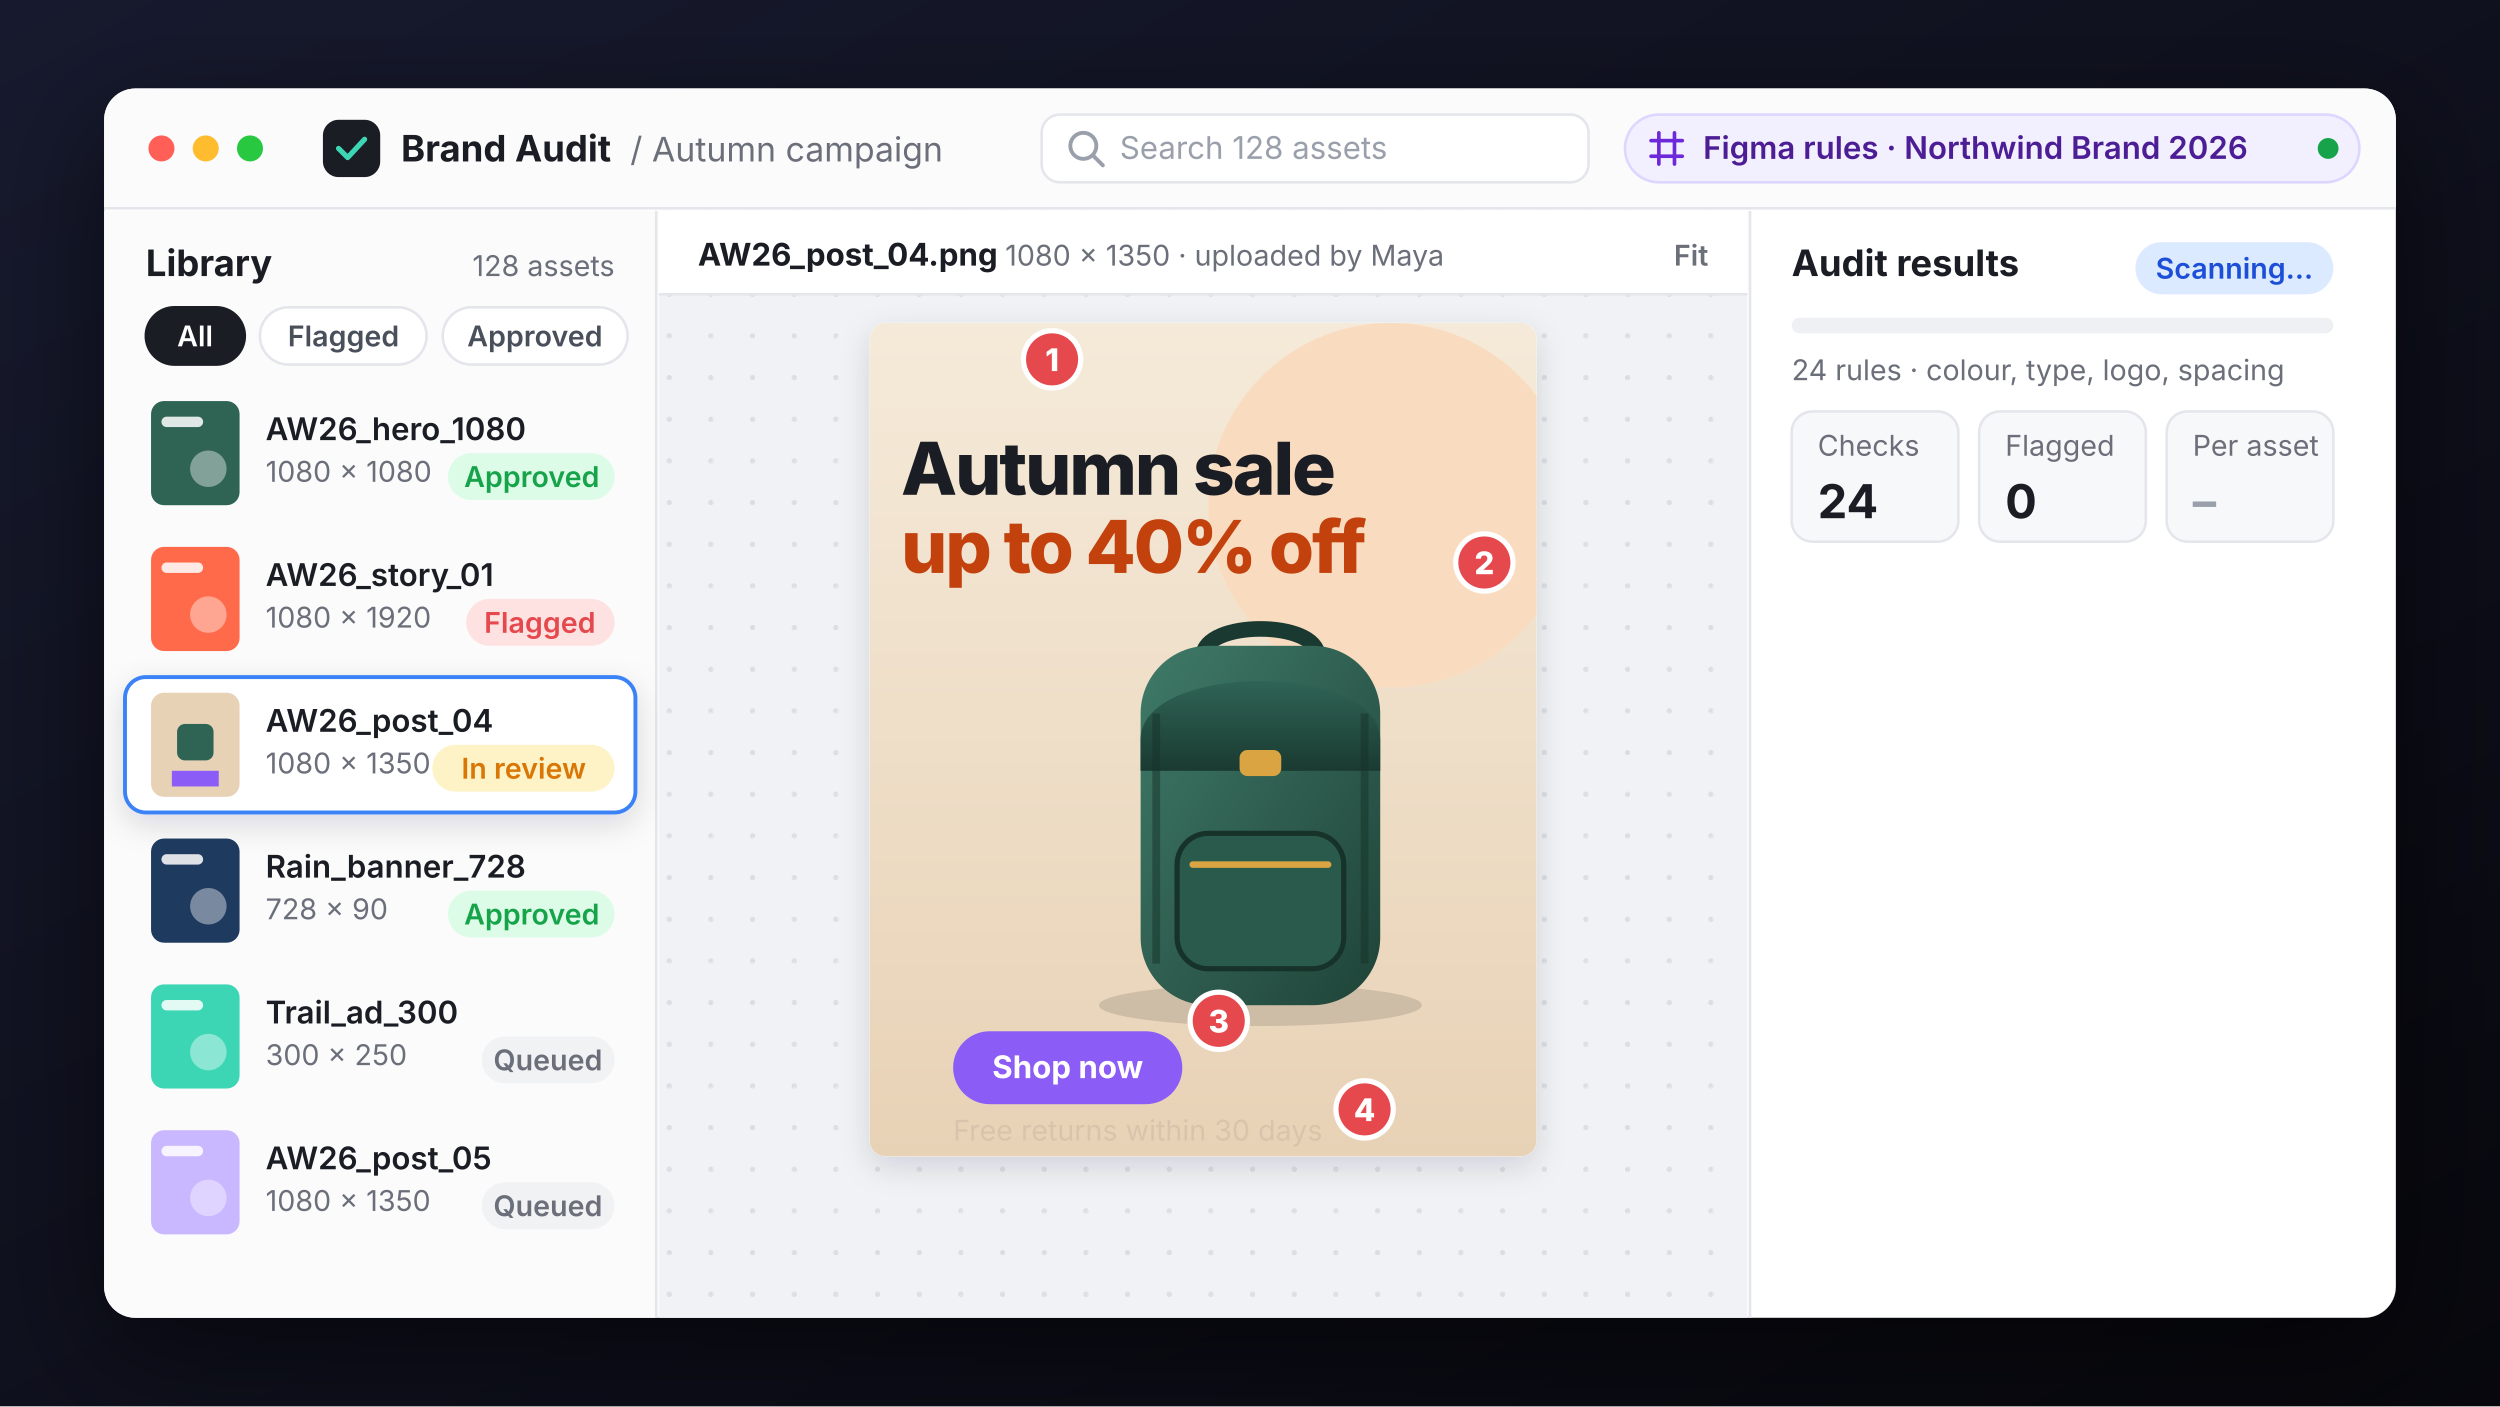
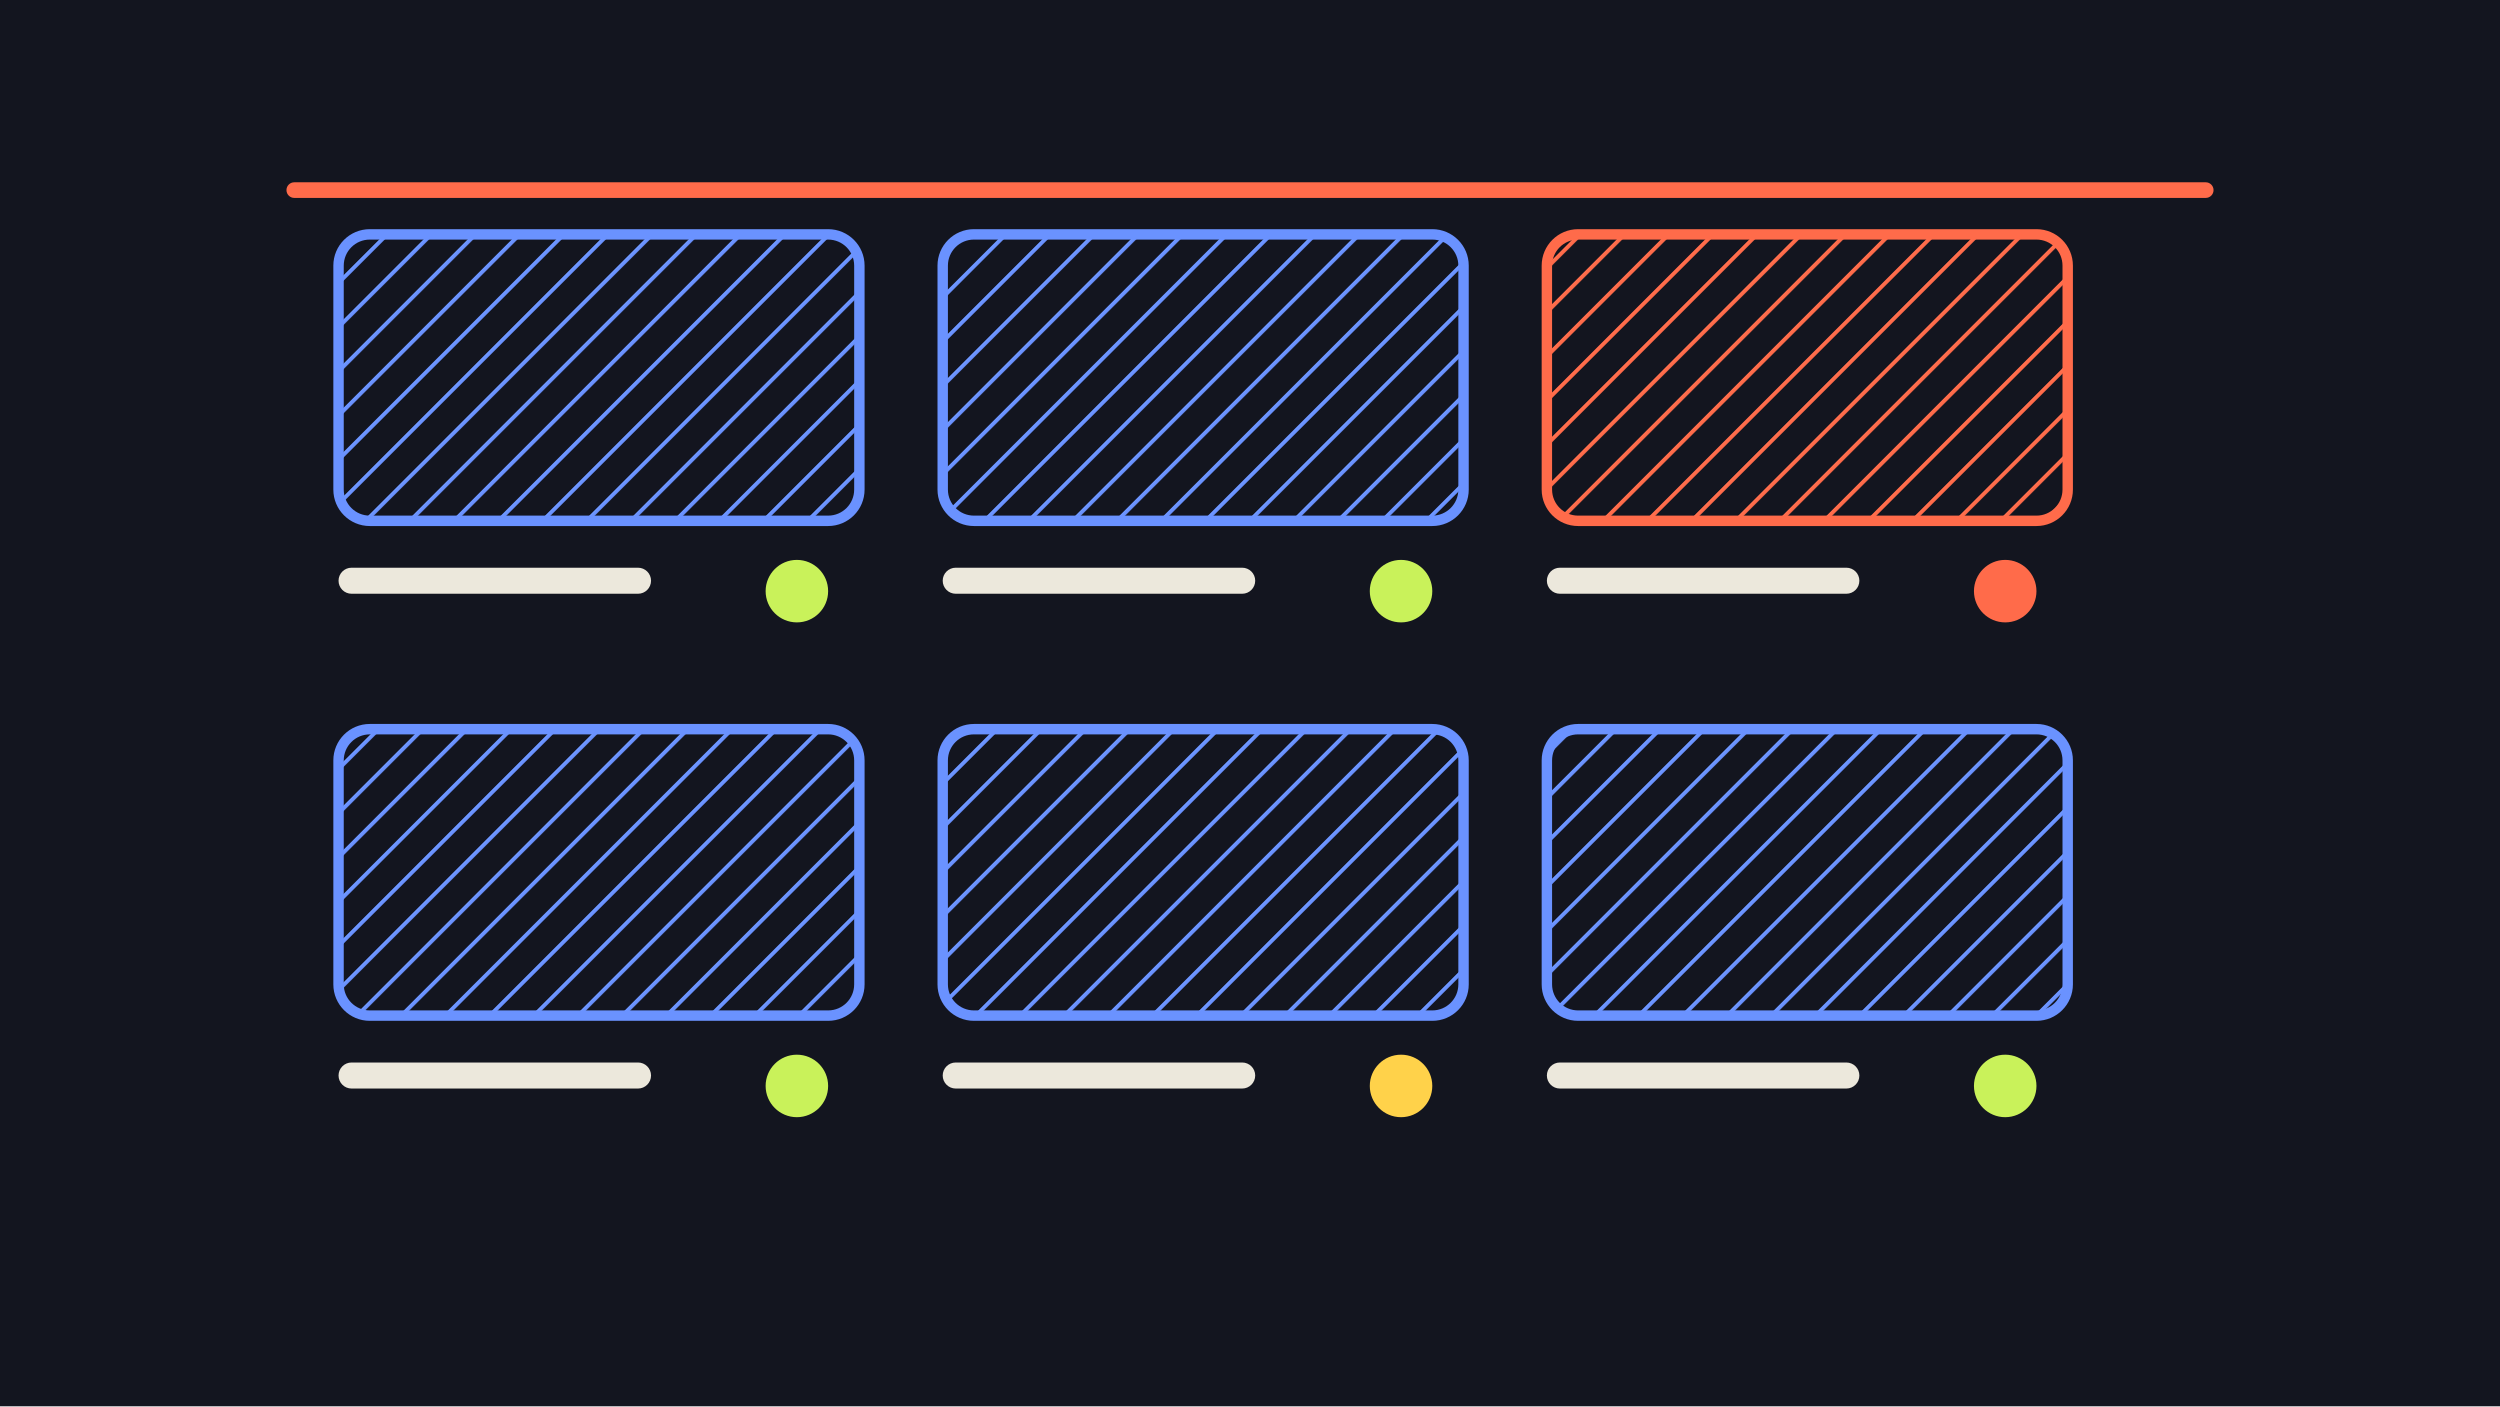
<svg xmlns="http://www.w3.org/2000/svg" viewBox="0 0 960 540" width="960" height="540">
  <defs>
-     <filter id="sh" x="-20%" y="-20%" width="140%" height="150%">
-       <feDropShadow dx="0" dy="14" stdDeviation="22" flood-color="#000" flood-opacity="0.55" />
-     </filter>
-     <filter id="ns" x="-20%" y="-20%" width="140%" height="150%">
-       <feDropShadow dx="0" dy="4" stdDeviation="6" flood-color="#1b1d24" flood-opacity=".14" />
-     </filter>
-     <pattern id="dots" width="16" height="16" patternUnits="userSpaceOnUse">
-       <circle cx="1" cy="1" r="1" fill="#d9dce2" />
+     <pattern id="hff6b4a" width="12" height="12" patternUnits="userSpaceOnUse" patternTransform="rotate(45)">
+       <line x1="0" y1="0" x2="0" y2="12" stroke="#ff6b4a" stroke-width="3" />
    </pattern>
-     <linearGradient id="pbg" x1="0" y1="0" x2="0" y2="1">
-       <stop offset="0" stop-color="#f5ead9" />
-       <stop offset="1" stop-color="#e8d2b6" />
-     </linearGradient>
-     <linearGradient id="bag" x1="0" y1="0" x2="1" y2="1">
-       <stop offset="0" stop-color="#3f7a68" />
-       <stop offset="1" stop-color="#1f4338" />
-     </linearGradient>
-     <linearGradient id="bag2" x1="0" y1="0" x2="0" y2="1">
-       <stop offset="0" stop-color="#2f6455" />
-       <stop offset="1" stop-color="#1a3a31" />
-     </linearGradient>
-     <linearGradient id="scan" x1="0" y1="0" x2="0" y2="1">
-       <stop offset="0" stop-color="#3b82f6" stop-opacity="0" />
-       <stop offset="1" stop-color="#3b82f6" stop-opacity=".35" />
-     </linearGradient>
-     <clipPath id="win">
-       <rect x="40" y="34" width="880" height="472" rx="12" />
-     </clipPath>
-     <clipPath id="post">
-       <rect x="334" y="124" width="256" height="320" rx="6" />
-     </clipPath>
+     <pattern id="hc9f25a" width="12" height="12" patternUnits="userSpaceOnUse" patternTransform="rotate(45)">
+       <line x1="0" y1="0" x2="0" y2="12" stroke="#c9f25a" stroke-width="3" />
+     </pattern>
+     <pattern id="h6a92ff" width="12" height="12" patternUnits="userSpaceOnUse" patternTransform="rotate(45)">
+       <line x1="0" y1="0" x2="0" y2="12" stroke="#6a92ff" stroke-width="3" />
+     </pattern>
+     <pattern id="hffd24a" width="12" height="12" patternUnits="userSpaceOnUse" patternTransform="rotate(45)">
+       <line x1="0" y1="0" x2="0" y2="12" stroke="#ffd24a" stroke-width="3" />
+     </pattern>
+     <pattern id="hff9ad0" width="12" height="12" patternUnits="userSpaceOnUse" patternTransform="rotate(45)">
+       <line x1="0" y1="0" x2="0" y2="12" stroke="#ff9ad0" stroke-width="3" />
+     </pattern>
+     <pattern id="hece8dc" width="12" height="12" patternUnits="userSpaceOnUse" patternTransform="rotate(45)">
+       <line x1="0" y1="0" x2="0" y2="12" stroke="#ece8dc" stroke-width="3" />
+     </pattern>
+     <pattern id="h4a4e63" width="12" height="12" patternUnits="userSpaceOnUse" patternTransform="rotate(45)">
+       <line x1="0" y1="0" x2="0" y2="12" stroke="#4a4e63" stroke-width="3" />
+     </pattern>
  </defs>
-   <defs>
-     <linearGradient id="bgg" x1="0" y1="0" x2="1" y2="1">
-       <stop offset="0" stop-color="#171a2e" />
-       <stop offset="1" stop-color="#07070d" />
-     </linearGradient>
-   </defs>
-   <rect width="960" height="540" fill="url(#bgg)" />
-   <g filter="url(#sh)">
-     <rect x="40" y="34" width="880" height="472" rx="12" fill="#fff" />
-   </g>
-   <g clip-path="url(#win)">
-     <rect x="40" y="34" width="880" height="46" fill="#fbfbfc" />
-     <line x1="40" y1="80" x2="920" y2="80" stroke="#e4e6eb" />
-     <circle cx="62" cy="57" r="5" fill="#ff5f57" />
-     <circle cx="79" cy="57" r="5" fill="#febc2e" />
-     <circle cx="96" cy="57" r="5" fill="#28c840" />
-     <rect x="124" y="46" width="22" height="22" rx="6" fill="#1b1d24" />
-     <path d="M130 57l3.5 3.5 6.5-7" fill="none" stroke="#3DD6B5" stroke-width="2" stroke-linecap="round" stroke-linejoin="round" />
-     <text x="154" y="62" font-family="Inter, Helvetica Neue, Helvetica, Arial, sans-serif" font-size="14" font-weight="700" fill="#1b1d24">Brand Audit</text>
-     <text x="242" y="62" font-family="Inter, Helvetica Neue, Helvetica, Arial, sans-serif" font-size="13" font-weight="400" fill="#6b6f7a">/  Autumn campaign</text>
-     <rect x="400" y="44" width="210" height="26" rx="7" fill="#fff" stroke="#e4e6eb" />
-     <circle cx="416" cy="56" r="5" fill="none" stroke="#9aa0ab" stroke-width="1.5" />
-     <path d="M420 60l3.5 3.5" stroke="#9aa0ab" stroke-width="1.5" stroke-linecap="round" />
-     <text x="430" y="61" font-family="Inter, Helvetica Neue, Helvetica, Arial, sans-serif" font-size="12" font-weight="400" fill="#9aa0ab">Search 128 assets</text>
-     <rect x="624" y="44" width="282" height="26" rx="13" fill="#f2f0ff" stroke="#ddd6fe" />
-     <g transform="translate(640,57)" fill="none" stroke="#6d28d9" stroke-width="1.4" stroke-linecap="round">
-       <path d="M-3-6v12M3-6v12M-6-3h12M-6 3h12" />
-     </g>
-     <text x="654" y="61" font-family="Inter, Helvetica Neue, Helvetica, Arial, sans-serif" font-size="12" font-weight="600" fill="#4c1d95">Figma rules · Northwind Brand 2026</text>
-     <circle cx="894" cy="57" r="4" fill="#16a34a" />
-     <rect x="40" y="81" width="212" height="425" fill="#fbfbfc" />
-     <line x1="252" y1="81" x2="252" y2="506" stroke="#e4e6eb" />
-     <text x="56" y="106" font-family="Inter, Helvetica Neue, Helvetica, Arial, sans-serif" font-size="14" font-weight="700" fill="#1b1d24">Library</text>
-     <text x="236" y="106" font-family="Inter, Helvetica Neue, Helvetica, Arial, sans-serif" font-size="11" font-weight="400" fill="#6b6f7a" text-anchor="end">128 assets</text>
-     <rect x="56" y="118" width="38" height="22" rx="11" fill="#1b1d24" stroke="#1b1d24" />
-     <text x="74.9" y="133" font-family="Inter, Helvetica Neue, Helvetica, Arial, sans-serif" font-size="11" font-weight="600" fill="#fff" text-anchor="middle">All</text>
-     <rect x="99.8" y="118" width="64" height="22" rx="11" fill="#fff" stroke="#e4e6eb" />
-     <text x="131.9" y="133" font-family="Inter, Helvetica Neue, Helvetica, Arial, sans-serif" font-size="11" font-weight="600" fill="#4a4f5c" text-anchor="middle">Flagged</text>
-     <rect x="170.0" y="118" width="71" height="22" rx="11" fill="#fff" stroke="#e4e6eb" />
-     <text x="205.4" y="133" font-family="Inter, Helvetica Neue, Helvetica, Arial, sans-serif" font-size="11" font-weight="600" fill="#4a4f5c" text-anchor="middle">Approved</text>
-     <rect x="58" y="154" width="34" height="40" rx="5" fill="#2f6455" />
-     <rect x="62" y="160" width="16" height="4" rx="2" fill="#fff" fill-opacity=".85" />
-     <circle cx="80" cy="180" r="7" fill="#fff" fill-opacity=".4" />
-     <text x="102" y="169" font-family="Inter, Helvetica Neue, Helvetica, Arial, sans-serif" font-size="12" font-weight="600" fill="#1b1d24">AW26_hero_1080</text>
-     <text x="102" y="185" font-family="Inter, Helvetica Neue, Helvetica, Arial, sans-serif" font-size="11" font-weight="400" fill="#6b6f7a">1080 × 1080</text>
-     <rect x="172" y="174" width="64" height="18" rx="9" fill="#dcfce7" />
-     <text x="204.2" y="187" font-family="Inter, Helvetica Neue, Helvetica, Arial, sans-serif" font-size="11" font-weight="600" fill="#16a34a" text-anchor="middle">Approved</text>
-     <rect x="58" y="210" width="34" height="40" rx="5" fill="#FF6B4A" />
-     <rect x="62" y="216" width="16" height="4" rx="2" fill="#fff" fill-opacity=".85" />
-     <circle cx="80" cy="236" r="7" fill="#fff" fill-opacity=".4" />
-     <text x="102" y="225" font-family="Inter, Helvetica Neue, Helvetica, Arial, sans-serif" font-size="12" font-weight="600" fill="#1b1d24">AW26_story_01</text>
-     <text x="102" y="241" font-family="Inter, Helvetica Neue, Helvetica, Arial, sans-serif" font-size="11" font-weight="400" fill="#6b6f7a">1080 × 1920</text>
-     <rect x="179" y="230" width="57" height="18" rx="9" fill="#fee2e2" />
-     <text x="207.3" y="243" font-family="Inter, Helvetica Neue, Helvetica, Arial, sans-serif" font-size="11" font-weight="600" fill="#e5484d" text-anchor="middle">Flagged</text>
-     <rect x="48" y="260" width="196" height="52" rx="8" fill="#fff" stroke="#3b82f6" stroke-width="1.5" filter="url(#ns)" />
-     <rect x="58" y="266" width="34" height="40" rx="5" fill="#e8d2b6" />
-     <path d="M66 296h18v6h-18z" fill="#8B5CF6" />
-     <rect x="68" y="278" width="14" height="14" rx="3" fill="#2f6455" />
-     <text x="102" y="281" font-family="Inter, Helvetica Neue, Helvetica, Arial, sans-serif" font-size="12" font-weight="600" fill="#1b1d24">AW26_post_04</text>
-     <text x="102" y="297" font-family="Inter, Helvetica Neue, Helvetica, Arial, sans-serif" font-size="11" font-weight="400" fill="#6b6f7a">1080 × 1350</text>
-     <g>
-       <animate attributeName="opacity" dur="10.0s" repeatCount="indefinite" keyTimes="0;0.7;0.72;0.96;0.98;1" values="1;1;0;0;1;1" calcMode="spline" keySplines=".45 0 .25 1;.45 0 .25 1;.45 0 .25 1;.45 0 .25 1;.45 0 .25 1" />
-       <rect x="166" y="286" width="70" height="18" rx="9" fill="#fef3c7" />
-       <text x="201.1" y="299" font-family="Inter, Helvetica Neue, Helvetica, Arial, sans-serif" font-size="11" font-weight="600" fill="#d97706" text-anchor="middle">In review</text>
-     </g>
-     <g opacity="0">
-       <animate attributeName="opacity" dur="10.0s" repeatCount="indefinite" keyTimes="0;0.705;0.73;0.95;0.975;1" values="0;0;1;1;0;0" calcMode="spline" keySplines=".45 0 .25 1;.45 0 .25 1;.45 0 .25 1;.45 0 .25 1;.45 0 .25 1" />
-       <rect x="179" y="286" width="57" height="18" rx="9" fill="#fee2e2" />
-       <text x="207.3" y="299" font-family="Inter, Helvetica Neue, Helvetica, Arial, sans-serif" font-size="11" font-weight="600" fill="#e5484d" text-anchor="middle">Changes</text>
-     </g>
-     <rect x="58" y="322" width="34" height="40" rx="5" fill="#1F3A5F" />
-     <rect x="62" y="328" width="16" height="4" rx="2" fill="#fff" fill-opacity=".85" />
-     <circle cx="80" cy="348" r="7" fill="#fff" fill-opacity=".4" />
-     <text x="102" y="337" font-family="Inter, Helvetica Neue, Helvetica, Arial, sans-serif" font-size="12" font-weight="600" fill="#1b1d24">Rain_banner_728</text>
-     <text x="102" y="353" font-family="Inter, Helvetica Neue, Helvetica, Arial, sans-serif" font-size="11" font-weight="400" fill="#6b6f7a">728 × 90</text>
-     <rect x="172" y="342" width="64" height="18" rx="9" fill="#dcfce7" />
-     <text x="204.2" y="355" font-family="Inter, Helvetica Neue, Helvetica, Arial, sans-serif" font-size="11" font-weight="600" fill="#16a34a" text-anchor="middle">Approved</text>
-     <rect x="58" y="378" width="34" height="40" rx="5" fill="#3DD6B5" />
-     <rect x="62" y="384" width="16" height="4" rx="2" fill="#fff" fill-opacity=".85" />
-     <circle cx="80" cy="404" r="7" fill="#fff" fill-opacity=".4" />
-     <text x="102" y="393" font-family="Inter, Helvetica Neue, Helvetica, Arial, sans-serif" font-size="12" font-weight="600" fill="#1b1d24">Trail_ad_300</text>
-     <text x="102" y="409" font-family="Inter, Helvetica Neue, Helvetica, Arial, sans-serif" font-size="11" font-weight="400" fill="#6b6f7a">300 × 250</text>
-     <rect x="185" y="398" width="51" height="18" rx="9" fill="#f1f2f4" />
-     <text x="210.4" y="411" font-family="Inter, Helvetica Neue, Helvetica, Arial, sans-serif" font-size="11" font-weight="600" fill="#6b6f7a" text-anchor="middle">Queued</text>
-     <rect x="58" y="434" width="34" height="40" rx="5" fill="#c9b8ff" />
-     <rect x="62" y="440" width="16" height="4" rx="2" fill="#fff" fill-opacity=".85" />
-     <circle cx="80" cy="460" r="7" fill="#fff" fill-opacity=".4" />
-     <text x="102" y="449" font-family="Inter, Helvetica Neue, Helvetica, Arial, sans-serif" font-size="12" font-weight="600" fill="#1b1d24">AW26_post_05</text>
-     <text x="102" y="465" font-family="Inter, Helvetica Neue, Helvetica, Arial, sans-serif" font-size="11" font-weight="400" fill="#6b6f7a">1080 × 1350</text>
-     <rect x="185" y="454" width="51" height="18" rx="9" fill="#f1f2f4" />
-     <text x="210.4" y="467" font-family="Inter, Helvetica Neue, Helvetica, Arial, sans-serif" font-size="11" font-weight="600" fill="#6b6f7a" text-anchor="middle">Queued</text>
-     <rect x="253" y="81" width="418" height="425" fill="#f1f2f5" />
-     <rect x="253" y="81" width="418" height="425" fill="url(#dots)" />
-     <rect x="253" y="81" width="418" height="32" fill="#fff" />
-     <line x1="253" y1="113" x2="671" y2="113" stroke="#e4e6eb" />
-     <text x="268" y="102" font-family="Inter, Helvetica Neue, Helvetica, Arial, sans-serif" font-size="12" font-weight="700" fill="#1b1d24">AW26_post_04.png</text>
-     <text x="386" y="102" font-family="Inter, Helvetica Neue, Helvetica, Arial, sans-serif" font-size="11" font-weight="400" fill="#6b6f7a">1080 × 1350 · uploaded by Maya</text>
-     <text x="656" y="102" font-family="Inter, Helvetica Neue, Helvetica, Arial, sans-serif" font-size="11" font-weight="600" fill="#6b6f7a" text-anchor="end">Fit</text>
-     <g filter="url(#ns)">
-       <rect x="334" y="124" width="256" height="320" rx="6" fill="#fff" />
-     </g>
-     <g clip-path="url(#post)">
-       <rect x="334" y="124" width="256" height="320" fill="url(#pbg)" />
-       <circle cx="534" cy="194" r="70" fill="#f9dcc0" />
-       <text x="346" y="190" font-family="Inter, Helvetica Neue, Helvetica, Arial, sans-serif" font-size="28" font-weight="800" fill="#1b1d24" letter-spacing="-0.8">Autumn sale</text>
-       <text x="346" y="220" font-family="Inter, Helvetica Neue, Helvetica, Arial, sans-serif" font-size="28" font-weight="800" fill="#c2410c" letter-spacing="-0.8">up to 40% off</text>
-       <ellipse cx="484" cy="386" rx="62" ry="8" fill="#000" fill-opacity=".12" />
-       <path d="M462 252c0-14 44-14 44 0" fill="none" stroke="#1a3a31" stroke-width="6" stroke-linecap="round" />
-       <rect x="438" y="248" width="92" height="138" rx="26" fill="url(#bag)" />
-       <path d="M438 284c0-30 92-30 92 0v12h-92z" fill="url(#bag2)" />
-       <rect x="476" y="288" width="16" height="10" rx="3" fill="#d9a441" />
-       <rect x="452" y="320" width="64" height="52" rx="12" fill="#2a5a4c" stroke="#173229" stroke-width="2" />
-       <path d="M458 332h52" stroke="#d9a441" stroke-width="2.5" stroke-linecap="round" />
-       <path d="M444 274v96M524 274v96" stroke="#173229" stroke-width="3" stroke-opacity=".5" />
-       <rect x="366" y="396" width="88" height="28" rx="14" fill="#8B5CF6" />
-       <text x="410" y="414" font-family="Inter, Helvetica Neue, Helvetica, Arial, sans-serif" font-size="12" font-weight="700" fill="#fff" text-anchor="middle">Shop now</text>
-       <text x="366" y="438" font-family="Inter, Helvetica Neue, Helvetica, Arial, sans-serif" font-size="11" font-weight="400" fill="#d8c4aa">Free returns within 30 days</text>
-     </g>
-     <g clip-path="url(#post)" opacity="0">
-       <animate attributeName="opacity" dur="10.0s" repeatCount="indefinite" keyTimes="0;0.1;0.115;0.39;0.415;1" values="0;0;1;1;0;0" calcMode="spline" keySplines=".45 0 .25 1;.45 0 .25 1;.45 0 .25 1;.45 0 .25 1;.45 0 .25 1" />
-       <g>
-         <animateTransform attributeName="transform" type="translate" dur="10.0s" repeatCount="indefinite" keyTimes="0;0.1;0.4;1" values="0 -40;0 -40;0 320;0 320" />
-         <rect x="334" y="84" width="256" height="40" fill="url(#scan)" />
-         <rect x="334" y="123" width="256" height="2" fill="#3b82f6" />
-       </g>
-     </g>
-     <g opacity="0">
-       <animate attributeName="opacity" dur="10.0s" repeatCount="indefinite" keyTimes="0;0.124;0.149;0.94;0.965;1" values="0;0;1;1;0;0" calcMode="spline" keySplines=".45 0 .25 1;.45 0 .25 1;.45 0 .25 1;.45 0 .25 1;.45 0 .25 1" />
-       <rect x="344" y="134" width="58" height="32" rx="4" fill="#e5484d" fill-opacity=".08" stroke="#e5484d" stroke-dasharray="4 3" stroke-width="1.5" />
-     </g>
-     <g opacity="0">
-       <animate attributeName="opacity" dur="10.0s" repeatCount="indefinite" keyTimes="0;0.175;0.2;0.94;0.965;1" values="0;0;1;1;0;0" calcMode="spline" keySplines=".45 0 .25 1;.45 0 .25 1;.45 0 .25 1;.45 0 .25 1;.45 0 .25 1" />
-       <path d="M334 232h12M560 232h30" stroke="#e5484d" stroke-width="1.5" />
-       <path d="M346 226v12M560 226v12" stroke="#e5484d" stroke-width="1.5" />
-       <rect x="560" y="236" width="30" height="16" rx="3" fill="#e5484d" />
-       <text x="575" y="248" font-family="Inter, Helvetica Neue, Helvetica, Arial, sans-serif" font-size="11" font-weight="700" fill="#fff" text-anchor="middle">32</text>
-       <rect x="336" y="236" width="24" height="16" rx="3" fill="#e5484d" />
-       <text x="348" y="248" font-family="Inter, Helvetica Neue, Helvetica, Arial, sans-serif" font-size="11" font-weight="700" fill="#fff" text-anchor="middle">12</text>
-     </g>
-     <g opacity="0">
-       <animate attributeName="opacity" dur="10.0s" repeatCount="indefinite" keyTimes="0;0.368;0.393;0.94;0.965;1" values="0;0;1;1;0;0" calcMode="spline" keySplines=".45 0 .25 1;.45 0 .25 1;.45 0 .25 1;.45 0 .25 1;.45 0 .25 1" />
-       <ellipse cx="410" cy="410" rx="56" ry="24" fill="none" stroke="#e5484d" stroke-width="2" />
-     </g>
-     <g opacity="0">
-       <animate attributeName="opacity" dur="10.0s" repeatCount="indefinite" keyTimes="0;0.391;0.416;0.94;0.965;1" values="0;0;1;1;0;0" calcMode="spline" keySplines=".45 0 .25 1;.45 0 .25 1;.45 0 .25 1;.45 0 .25 1;.45 0 .25 1" />
-       <rect x="360" y="426" width="158" height="16" rx="4" fill="none" stroke="#e5484d" stroke-width="2" />
-     </g>
-     <g transform="translate(404,138)">
-       <g>
-         <animateTransform attributeName="transform" type="scale" dur="10.0s" repeatCount="indefinite" keyTimes="0;0.124;0.154;0.94;0.965;1" values="0;0;1;1;0;0" calcMode="spline" keySplines=".45 0 .25 1;.45 0 .25 1;.45 0 .25 1;.45 0 .25 1;.45 0 .25 1" />
-         <circle r="11" fill="#e5484d" stroke="#fff" stroke-width="2" />
-         <text x="0" y="4.5" font-family="Inter, Helvetica Neue, Helvetica, Arial, sans-serif" font-size="12" font-weight="800" fill="#fff" text-anchor="middle">1</text>
-       </g>
-     </g>
-     <g transform="translate(570,216)">
-       <g>
-         <animateTransform attributeName="transform" type="scale" dur="10.0s" repeatCount="indefinite" keyTimes="0;0.175;0.205;0.94;0.965;1" values="0;0;1;1;0;0" calcMode="spline" keySplines=".45 0 .25 1;.45 0 .25 1;.45 0 .25 1;.45 0 .25 1;.45 0 .25 1" />
-         <circle r="11" fill="#e5484d" stroke="#fff" stroke-width="2" />
-         <text x="0" y="4.5" font-family="Inter, Helvetica Neue, Helvetica, Arial, sans-serif" font-size="12" font-weight="800" fill="#fff" text-anchor="middle">2</text>
-       </g>
-     </g>
-     <g transform="translate(468,392)">
-       <g>
-         <animateTransform attributeName="transform" type="scale" dur="10.0s" repeatCount="indefinite" keyTimes="0;0.368;0.398;0.94;0.965;1" values="0;0;1;1;0;0" calcMode="spline" keySplines=".45 0 .25 1;.45 0 .25 1;.45 0 .25 1;.45 0 .25 1;.45 0 .25 1" />
-         <circle r="11" fill="#e5484d" stroke="#fff" stroke-width="2" />
-         <text x="0" y="4.5" font-family="Inter, Helvetica Neue, Helvetica, Arial, sans-serif" font-size="12" font-weight="800" fill="#fff" text-anchor="middle">3</text>
-       </g>
-     </g>
-     <g transform="translate(524,426)">
-       <g>
-         <animateTransform attributeName="transform" type="scale" dur="10.0s" repeatCount="indefinite" keyTimes="0;0.391;0.421;0.94;0.965;1" values="0;0;1;1;0;0" calcMode="spline" keySplines=".45 0 .25 1;.45 0 .25 1;.45 0 .25 1;.45 0 .25 1;.45 0 .25 1" />
-         <circle r="11" fill="#e5484d" stroke="#fff" stroke-width="2" />
-         <text x="0" y="4.5" font-family="Inter, Helvetica Neue, Helvetica, Arial, sans-serif" font-size="12" font-weight="800" fill="#fff" text-anchor="middle">4</text>
-       </g>
-     </g>
-     <line x1="672" y1="81" x2="672" y2="506" stroke="#e4e6eb" />
-     <text x="688" y="106" font-family="Inter, Helvetica Neue, Helvetica, Arial, sans-serif" font-size="14" font-weight="700" fill="#1b1d24">Audit results</text>
-     <g>
-       <animate attributeName="opacity" dur="10.0s" repeatCount="indefinite" keyTimes="0;0.4;0.42;0.94;0.965;1" values="1;1;0;0;1;1" calcMode="spline" keySplines=".45 0 .25 1;.45 0 .25 1;.45 0 .25 1;.45 0 .25 1;.45 0 .25 1" />
-       <rect x="820" y="93" width="76" height="20" rx="10" fill="#dbeafe" />
-       <text x="858" y="107" font-family="Inter, Helvetica Neue, Helvetica, Arial, sans-serif" font-size="11" font-weight="600" fill="#1d4ed8" text-anchor="middle">Scanning…</text>
-     </g>
-     <g opacity="0">
-       <animate attributeName="opacity" dur="10.0s" repeatCount="indefinite" keyTimes="0;0.405;0.43;0.94;0.965;1" values="0;0;1;1;0;0" calcMode="spline" keySplines=".45 0 .25 1;.45 0 .25 1;.45 0 .25 1;.45 0 .25 1;.45 0 .25 1" />
-       <rect x="838" y="93" width="58" height="20" rx="10" fill="#dcfce7" />
-       <text x="867" y="107" font-family="Inter, Helvetica Neue, Helvetica, Arial, sans-serif" font-size="11" font-weight="600" fill="#16a34a" text-anchor="middle">Done</text>
-     </g>
-     <rect x="688" y="122" width="208" height="6" rx="3" fill="#eef0f3" />
-     <rect x="688" y="122" height="6" rx="3" fill="#3b82f6" width="0">
-       <animate attributeName="width" dur="10.0s" repeatCount="indefinite" keyTimes="0;0.1;0.4;0.94;0.97;1" values="0;0;208;208;0;0" />
-     </rect>
-     <text x="688" y="146" font-family="Inter, Helvetica Neue, Helvetica, Arial, sans-serif" font-size="11" font-weight="400" fill="#6b6f7a">24 rules · colour, type, logo, spacing</text>
-     <rect x="688" y="158" width="64" height="50" rx="8" fill="#f7f8fa" stroke="#e4e6eb" />
-     <text x="698" y="175" font-family="Inter, Helvetica Neue, Helvetica, Arial, sans-serif" font-size="11" font-weight="400" fill="#6b6f7a">Checks</text>
-     <text x="698" y="199" font-family="Inter, Helvetica Neue, Helvetica, Arial, sans-serif" font-size="18" font-weight="700" fill="#1b1d24">24</text>
-     <rect x="760" y="158" width="64" height="50" rx="8" fill="#f7f8fa" stroke="#e4e6eb" />
-     <text x="770" y="175" font-family="Inter, Helvetica Neue, Helvetica, Arial, sans-serif" font-size="11" font-weight="400" fill="#6b6f7a">Flagged</text>
-     <rect x="832" y="158" width="64" height="50" rx="8" fill="#f7f8fa" stroke="#e4e6eb" />
-     <text x="842" y="175" font-family="Inter, Helvetica Neue, Helvetica, Arial, sans-serif" font-size="11" font-weight="400" fill="#6b6f7a">Per asset</text>
-     <g>
-       <animate attributeName="visibility" dur="10.0s" repeatCount="indefinite" keyTimes="0;0.124;0.94" values="visible;hidden;visible" calcMode="discrete" />
-       <text x="770" y="199" font-family="Inter, Helvetica Neue, Helvetica, Arial, sans-serif" font-size="18" font-weight="700" fill="#1b1d24">0</text>
-     </g>
-     <g visibility="hidden">
-       <animate attributeName="visibility" dur="10.0s" repeatCount="indefinite" keyTimes="0;0.124;0.175" values="hidden;visible;hidden" calcMode="discrete" />
-       <text x="770" y="199" font-family="Inter, Helvetica Neue, Helvetica, Arial, sans-serif" font-size="18" font-weight="700" fill="#e5484d">1</text>
-     </g>
-     <g visibility="hidden">
-       <animate attributeName="visibility" dur="10.0s" repeatCount="indefinite" keyTimes="0;0.175;0.368" values="hidden;visible;hidden" calcMode="discrete" />
-       <text x="770" y="199" font-family="Inter, Helvetica Neue, Helvetica, Arial, sans-serif" font-size="18" font-weight="700" fill="#e5484d">2</text>
-     </g>
-     <g visibility="hidden">
-       <animate attributeName="visibility" dur="10.0s" repeatCount="indefinite" keyTimes="0;0.368;0.391" values="hidden;visible;hidden" calcMode="discrete" />
-       <text x="770" y="199" font-family="Inter, Helvetica Neue, Helvetica, Arial, sans-serif" font-size="18" font-weight="700" fill="#e5484d">3</text>
-     </g>
-     <g visibility="hidden">
-       <animate attributeName="visibility" dur="10.0s" repeatCount="indefinite" keyTimes="0;0.391;0.94" values="hidden;visible;hidden" calcMode="discrete" />
-       <text x="770" y="199" font-family="Inter, Helvetica Neue, Helvetica, Arial, sans-serif" font-size="18" font-weight="700" fill="#e5484d">4</text>
-     </g>
-     <g opacity="0">
-       <animate attributeName="opacity" dur="10.0s" repeatCount="indefinite" keyTimes="0;0.405;0.43;0.94;0.965;1" values="0;0;1;1;0;0" calcMode="spline" keySplines=".45 0 .25 1;.45 0 .25 1;.45 0 .25 1;.45 0 .25 1;.45 0 .25 1" />
-       <text x="842" y="199" font-family="Inter, Helvetica Neue, Helvetica, Arial, sans-serif" font-size="18" font-weight="700" fill="#1b1d24">3.2 s</text>
-     </g>
-     <g>
-       <animate attributeName="opacity" dur="10.0s" repeatCount="indefinite" keyTimes="0;0.4;0.42;0.94;0.965;1" values="1;1;0;0;1;1" calcMode="spline" keySplines=".45 0 .25 1;.45 0 .25 1;.45 0 .25 1;.45 0 .25 1;.45 0 .25 1" />
-       <text x="842" y="199" font-family="Inter, Helvetica Neue, Helvetica, Arial, sans-serif" font-size="18" font-weight="700" fill="#9aa0ab">–</text>
-     </g>
-     <g opacity="0">
-       <animate attributeName="opacity" dur="10.0s" repeatCount="indefinite" keyTimes="0;0.134;0.159;0.94;0.965;1" values="0;0;1;1;0;0" calcMode="spline" keySplines=".45 0 .25 1;.45 0 .25 1;.45 0 .25 1;.45 0 .25 1;.45 0 .25 1" />
-       <g>
-         <animateTransform attributeName="transform" type="translate" dur="10.0s" repeatCount="indefinite" keyTimes="0;0.134;0.169;1" values="8 0;8 0;0 0;0 0" calcMode="spline" keySplines=".45 0 .25 1;.45 0 .25 1;.45 0 .25 1" />
-         <rect x="688" y="222" width="208" height="44" rx="8" fill="#fff" stroke="#e4e6eb" />
-         <circle cx="706" cy="244" r="9" fill="#e5484d" />
-         <text x="706" y="248" font-family="Inter, Helvetica Neue, Helvetica, Arial, sans-serif" font-size="11" font-weight="800" fill="#fff" text-anchor="middle">1</text>
-         <text x="722" y="241" font-family="Inter, Helvetica Neue, Helvetica, Arial, sans-serif" font-size="12" font-weight="700" fill="#1b1d24">Logo missing</text>
-         <text x="722" y="257" font-family="Inter, Helvetica Neue, Helvetica, Arial, sans-serif" font-size="11" font-weight="400" fill="#6b6f7a">Primary lockup required top-left</text>
-       </g>
-     </g>
-     <g opacity="0">
-       <animate attributeName="opacity" dur="10.0s" repeatCount="indefinite" keyTimes="0;0.185;0.21;0.94;0.965;1" values="0;0;1;1;0;0" calcMode="spline" keySplines=".45 0 .25 1;.45 0 .25 1;.45 0 .25 1;.45 0 .25 1;.45 0 .25 1" />
-       <g>
-         <animateTransform attributeName="transform" type="translate" dur="10.0s" repeatCount="indefinite" keyTimes="0;0.185;0.22;1" values="8 0;8 0;0 0;0 0" calcMode="spline" keySplines=".45 0 .25 1;.45 0 .25 1;.45 0 .25 1" />
-         <rect x="688" y="270" width="208" height="44" rx="8" fill="#fff" stroke="#e4e6eb" />
-         <circle cx="706" cy="292" r="9" fill="#e5484d" />
-         <text x="706" y="296" font-family="Inter, Helvetica Neue, Helvetica, Arial, sans-serif" font-size="11" font-weight="800" fill="#fff" text-anchor="middle">2</text>
-         <text x="722" y="289" font-family="Inter, Helvetica Neue, Helvetica, Arial, sans-serif" font-size="12" font-weight="700" fill="#1b1d24">Uneven margins</text>
-         <text x="722" y="305" font-family="Inter, Helvetica Neue, Helvetica, Arial, sans-serif" font-size="11" font-weight="400" fill="#6b6f7a">Left 12 px, right 32 px</text>
-       </g>
-     </g>
-     <g opacity="0">
-       <animate attributeName="opacity" dur="10.0s" repeatCount="indefinite" keyTimes="0;0.378;0.403;0.94;0.965;1" values="0;0;1;1;0;0" calcMode="spline" keySplines=".45 0 .25 1;.45 0 .25 1;.45 0 .25 1;.45 0 .25 1;.45 0 .25 1" />
-       <g>
-         <animateTransform attributeName="transform" type="translate" dur="10.0s" repeatCount="indefinite" keyTimes="0;0.378;0.413;1" values="8 0;8 0;0 0;0 0" calcMode="spline" keySplines=".45 0 .25 1;.45 0 .25 1;.45 0 .25 1" />
-         <rect x="688" y="318" width="208" height="44" rx="8" fill="#fff" stroke="#e4e6eb" />
-         <circle cx="706" cy="340" r="9" fill="#e5484d" />
-         <text x="706" y="344" font-family="Inter, Helvetica Neue, Helvetica, Arial, sans-serif" font-size="11" font-weight="800" fill="#fff" text-anchor="middle">3</text>
-         <text x="722" y="337" font-family="Inter, Helvetica Neue, Helvetica, Arial, sans-serif" font-size="12" font-weight="700" fill="#1b1d24">Off-brand colour</text>
-         <text x="722" y="353" font-family="Inter, Helvetica Neue, Helvetica, Arial, sans-serif" font-size="11" font-weight="400" fill="#6b6f7a">#8B5CF6 is not in the palette</text>
-       </g>
-     </g>
-     <g opacity="0">
-       <animate attributeName="opacity" dur="10.0s" repeatCount="indefinite" keyTimes="0;0.401;0.426;0.94;0.965;1" values="0;0;1;1;0;0" calcMode="spline" keySplines=".45 0 .25 1;.45 0 .25 1;.45 0 .25 1;.45 0 .25 1;.45 0 .25 1" />
-       <g>
-         <animateTransform attributeName="transform" type="translate" dur="10.0s" repeatCount="indefinite" keyTimes="0;0.401;0.436;1" values="8 0;8 0;0 0;0 0" calcMode="spline" keySplines=".45 0 .25 1;.45 0 .25 1;.45 0 .25 1" />
-         <rect x="688" y="366" width="208" height="44" rx="8" fill="#fff" stroke="#e4e6eb" />
-         <circle cx="706" cy="388" r="9" fill="#e5484d" />
-         <text x="706" y="392" font-family="Inter, Helvetica Neue, Helvetica, Arial, sans-serif" font-size="11" font-weight="800" fill="#fff" text-anchor="middle">4</text>
-         <text x="722" y="385" font-family="Inter, Helvetica Neue, Helvetica, Arial, sans-serif" font-size="12" font-weight="700" fill="#1b1d24">Low contrast</text>
-         <text x="722" y="401" font-family="Inter, Helvetica Neue, Helvetica, Arial, sans-serif" font-size="11" font-weight="400" fill="#6b6f7a">Caption 1.6:1, needs 4.5:1</text>
-       </g>
-     </g>
-     <g opacity="0">
-       <animate attributeName="opacity" dur="10.0s" repeatCount="indefinite" keyTimes="0;0.46;0.485;0.94;0.965;1" values="0;0;1;1;0;0" calcMode="spline" keySplines=".45 0 .25 1;.45 0 .25 1;.45 0 .25 1;.45 0 .25 1;.45 0 .25 1" />
-       <text x="688" y="435" font-family="Inter, Helvetica Neue, Helvetica, Arial, sans-serif" font-size="11" font-weight="700" fill="#6b6f7a" letter-spacing="0.4">Your call</text>
-       <rect x="688" y="444" width="116" height="34" rx="8" fill="#fff" stroke="#e5484d" stroke-width="1.5" />
-       <rect x="688" y="444" width="116" height="34" rx="8" fill="#e5484d" opacity="0">
-         <animate attributeName="opacity" dur="10.0s" repeatCount="indefinite" keyTimes="0;0.685;0.7;1" values="0;0;1;1" calcMode="spline" keySplines=".45 0 .25 1;.45 0 .25 1;.45 0 .25 1" />
-       </rect>
-       <text x="746" y="465" font-family="Inter, Helvetica Neue, Helvetica, Arial, sans-serif" font-size="12" font-weight="700" fill="#e5484d" text-anchor="middle">Request changes</text>
-       <g opacity="0">
-         <animate attributeName="opacity" dur="10.0s" repeatCount="indefinite" keyTimes="0;0.685;0.7;1" values="0;0;1;1" calcMode="spline" keySplines=".45 0 .25 1;.45 0 .25 1;.45 0 .25 1" />
-         <text x="746" y="465" font-family="Inter, Helvetica Neue, Helvetica, Arial, sans-serif" font-size="12" font-weight="700" fill="#fff" text-anchor="middle">Request changes</text>
-       </g>
-       <rect x="810" y="444" width="86" height="34" rx="8" fill="#16a34a" />
-       <path d="M822 461l4 4 7-8" fill="none" stroke="#fff" stroke-width="2" stroke-linecap="round" stroke-linejoin="round" />
-       <text x="839" y="465" font-family="Inter, Helvetica Neue, Helvetica, Arial, sans-serif" font-size="12" font-weight="700" fill="#fff">Approve</text>
-     </g>
-     <g opacity="0">
-       <animate attributeName="opacity" dur="10.0s" repeatCount="indefinite" keyTimes="0;0.705;0.73;0.94;0.965;1" values="0;0;1;1;0;0" calcMode="spline" keySplines=".45 0 .25 1;.45 0 .25 1;.45 0 .25 1;.45 0 .25 1;.45 0 .25 1" />
-       <g>
-         <animateTransform attributeName="transform" type="translate" dur="10.0s" repeatCount="indefinite" keyTimes="0;0.705;0.74;1" values="0 10;0 10;0 0;0 0" calcMode="spline" keySplines=".45 0 .25 1;.45 0 .25 1;.45 0 .25 1" />
-         <rect x="350" y="458" width="224" height="34" rx="17" fill="#1b1d24" />
-         <circle cx="370" cy="475" r="8" fill="#FF6B4A" />
-         <text x="370" y="479" font-family="Inter, Helvetica Neue, Helvetica, Arial, sans-serif" font-size="11" font-weight="700" fill="#1b1d24" text-anchor="middle">M</text>
-         <text x="386" y="479" font-family="Inter, Helvetica Neue, Helvetica, Arial, sans-serif" font-size="12" font-weight="600" fill="#fff">Changes sent to Maya · 4 notes</text>
-       </g>
-     </g>
-     <g opacity="0">
-       <animate attributeName="opacity" dur="10.0s" repeatCount="indefinite" keyTimes="0;0.53;0.555;0.94;0.965;1" values="0;0;1;1;0;0" calcMode="spline" keySplines=".45 0 .25 1;.45 0 .25 1;.45 0 .25 1;.45 0 .25 1;.45 0 .25 1" />
-       <g>
-         <animateTransform attributeName="transform" type="translate" dur="10.0s" repeatCount="indefinite" keyTimes="0;0.54;0.66;1" values="620 470;620 470;754 462;754 462" calcMode="spline" keySplines=".45 0 .25 1;.45 0 .25 1;.45 0 .25 1" />
-         <g>
-           <animateTransform attributeName="transform" type="scale" dur="10.0s" repeatCount="indefinite" keyTimes="0;0.68;0.69;0.702;1" values="1;1;0.85;1;1" calcMode="spline" keySplines=".45 0 .25 1;.45 0 .25 1;.45 0 .25 1;.45 0 .25 1" />
-           <path d="M0 0v18l4.8-4.6 3.2 7.2 3.2-1.4-3.1-7h6.8z" fill="#111" stroke="#fff" stroke-width="1.5" stroke-linejoin="round" />
-         </g>
-       </g>
-     </g>
+   <rect width="960" height="540" fill="#13151f" />
+   <rect x="130" y="90" width="200" height="110" rx="12" fill="url(#h6a92ff)" />
+   <rect x="130" y="90" width="200" height="110" rx="12" fill="none" stroke="#6a92ff" stroke-width="4" />
+   <rect x="130" y="218" width="120" height="10" rx="5" fill="#ece8dc" />
+   <circle cx="306" cy="227" r="12" fill="#c9f25a" stroke="#c9f25a" stroke-width="0" />
+   <rect x="362" y="90" width="200" height="110" rx="12" fill="url(#h6a92ff)" />
+   <rect x="362" y="90" width="200" height="110" rx="12" fill="none" stroke="#6a92ff" stroke-width="4" />
+   <rect x="362" y="218" width="120" height="10" rx="5" fill="#ece8dc" />
+   <circle cx="538" cy="227" r="12" fill="#c9f25a" stroke="#c9f25a" stroke-width="0" />
+   <rect x="594" y="90" width="200" height="110" rx="12" fill="url(#hff6b4a)" />
+   <rect x="594" y="90" width="200" height="110" rx="12" fill="none" stroke="#ff6b4a" stroke-width="4" />
+   <rect x="594" y="218" width="120" height="10" rx="5" fill="#ece8dc" />
+   <circle cx="770" cy="227" r="12" fill="#ff6b4a" stroke="#ff6b4a" stroke-width="0" />
+   <rect x="130" y="280" width="200" height="110" rx="12" fill="url(#h6a92ff)" />
+   <rect x="130" y="280" width="200" height="110" rx="12" fill="none" stroke="#6a92ff" stroke-width="4" />
+   <rect x="130" y="408" width="120" height="10" rx="5" fill="#ece8dc" />
+   <circle cx="306" cy="417" r="12" fill="#c9f25a" stroke="#c9f25a" stroke-width="0" />
+   <rect x="362" y="280" width="200" height="110" rx="12" fill="url(#h6a92ff)" />
+   <rect x="362" y="280" width="200" height="110" rx="12" fill="none" stroke="#6a92ff" stroke-width="4" />
+   <rect x="362" y="408" width="120" height="10" rx="5" fill="#ece8dc" />
+   <circle cx="538" cy="417" r="12" fill="#ffd24a" stroke="#ffd24a" stroke-width="0" />
+   <rect x="594" y="280" width="200" height="110" rx="12" fill="url(#h6a92ff)" />
+   <rect x="594" y="280" width="200" height="110" rx="12" fill="none" stroke="#6a92ff" stroke-width="4" />
+   <rect x="594" y="408" width="120" height="10" rx="5" fill="#ece8dc" />
+   <circle cx="770" cy="417" r="12" fill="#c9f25a" stroke="#c9f25a" stroke-width="0" />
+   <g>
+     <rect x="110" y="70" width="740" height="6" rx="3" fill="#ff6b4a" />
+     <animateTransform attributeName="transform" dur="8s" begin="0s" repeatCount="indefinite" keyTimes="0.000;0.500;1.000" values="0 0;0 380;0 0" calcMode="spline" keySplines=".45 0 .25 1;.45 0 .25 1" type="translate" />
  </g>
</svg>
